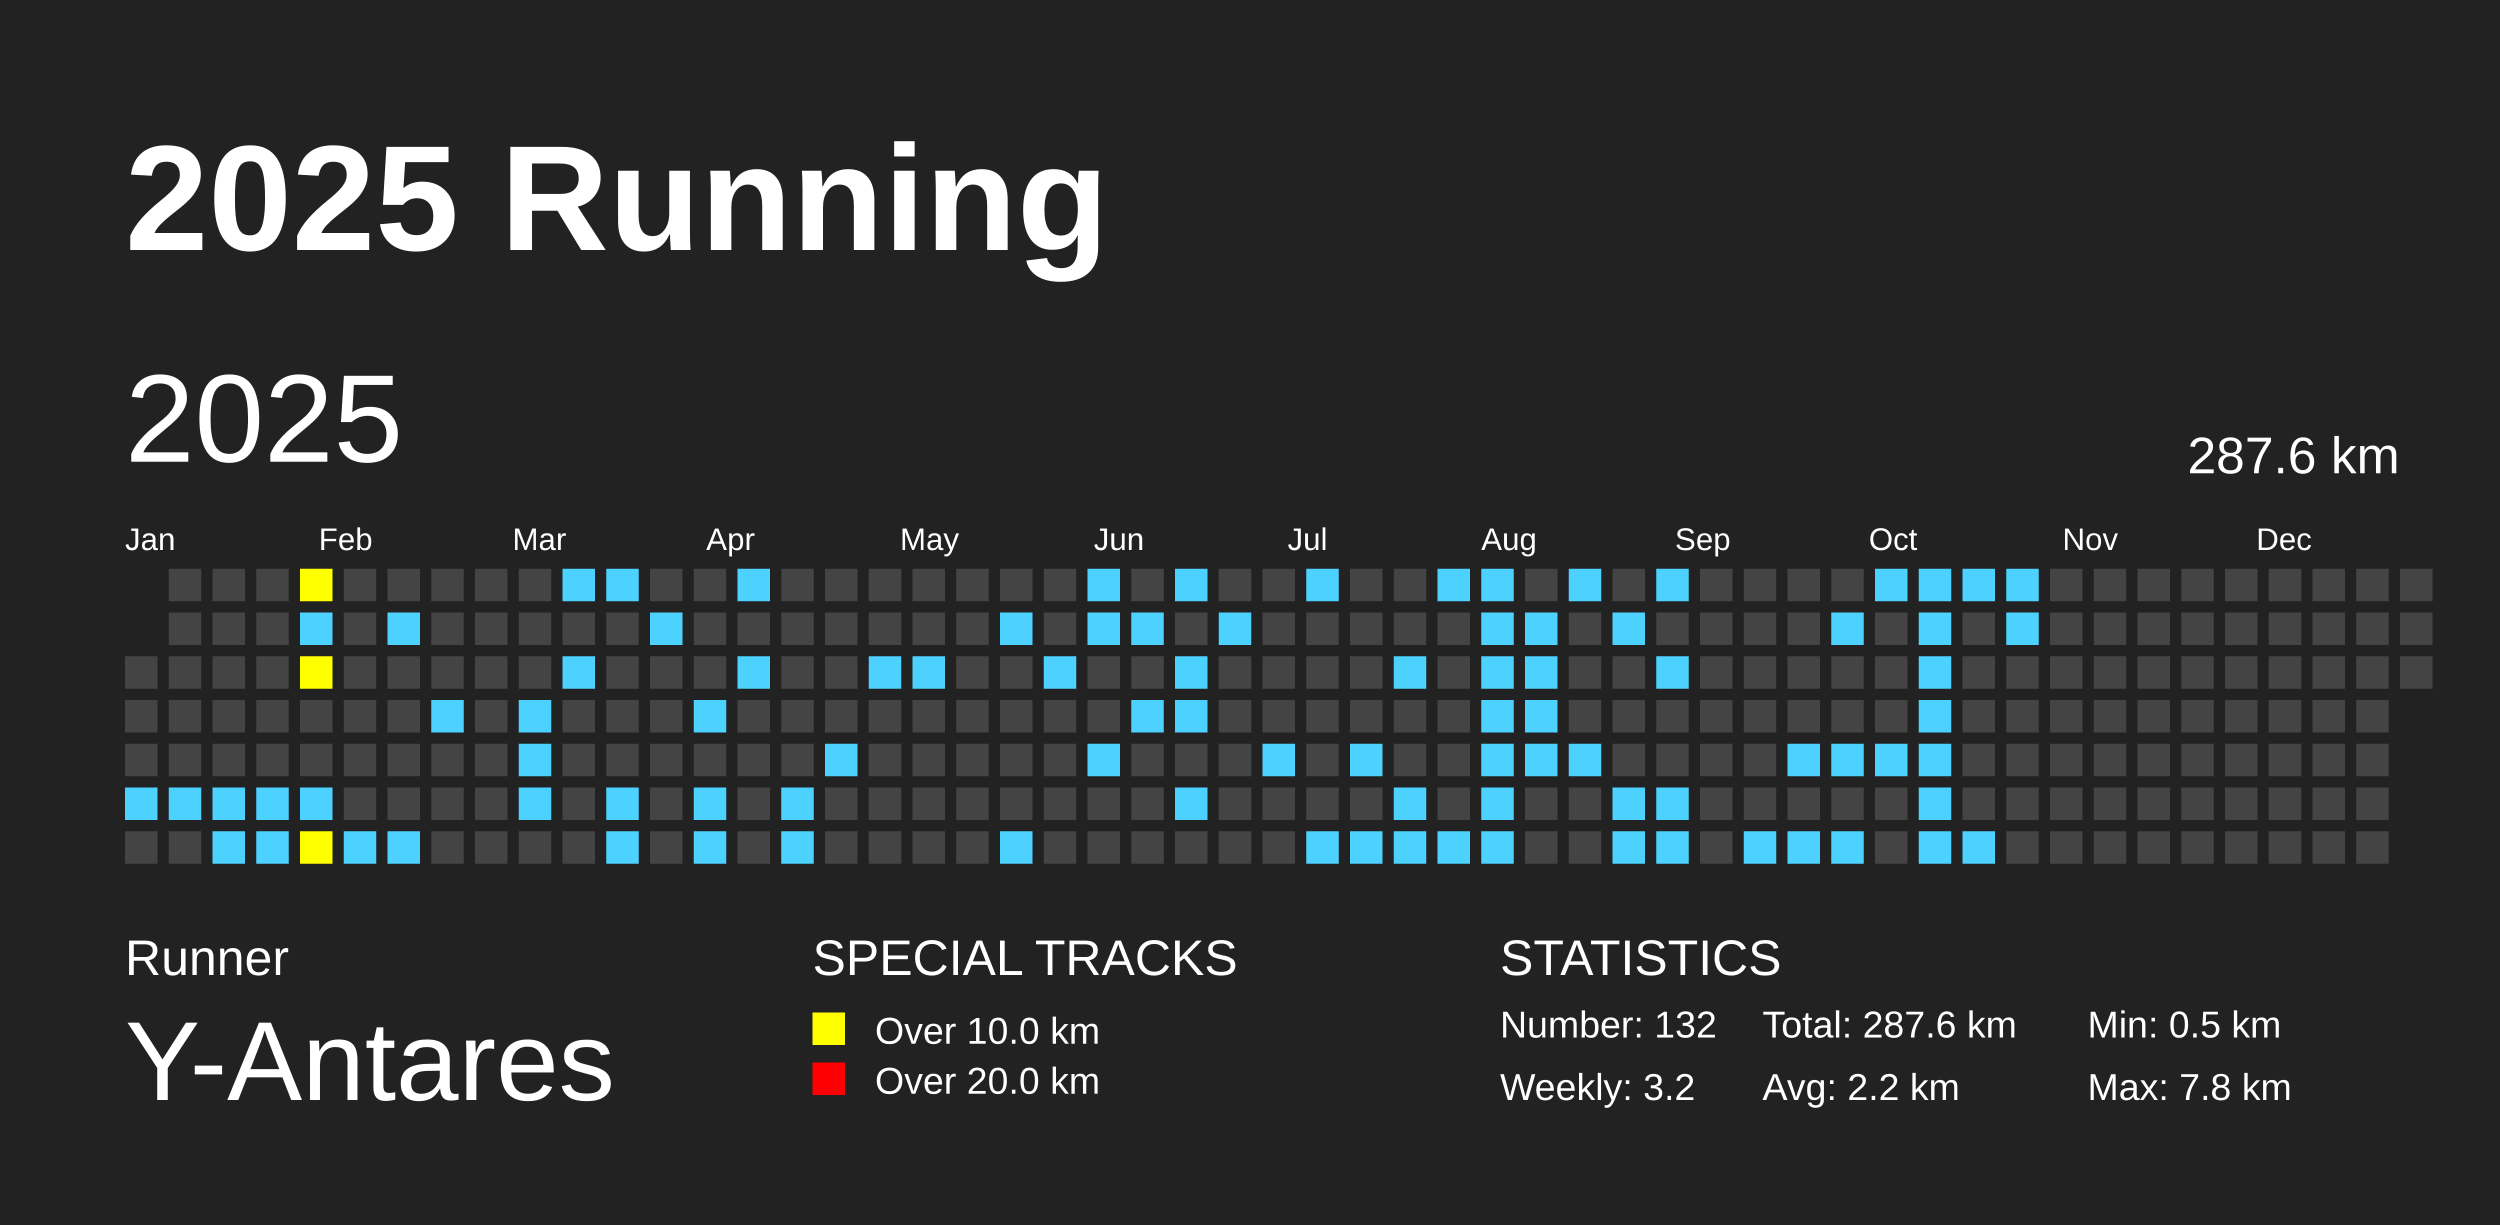
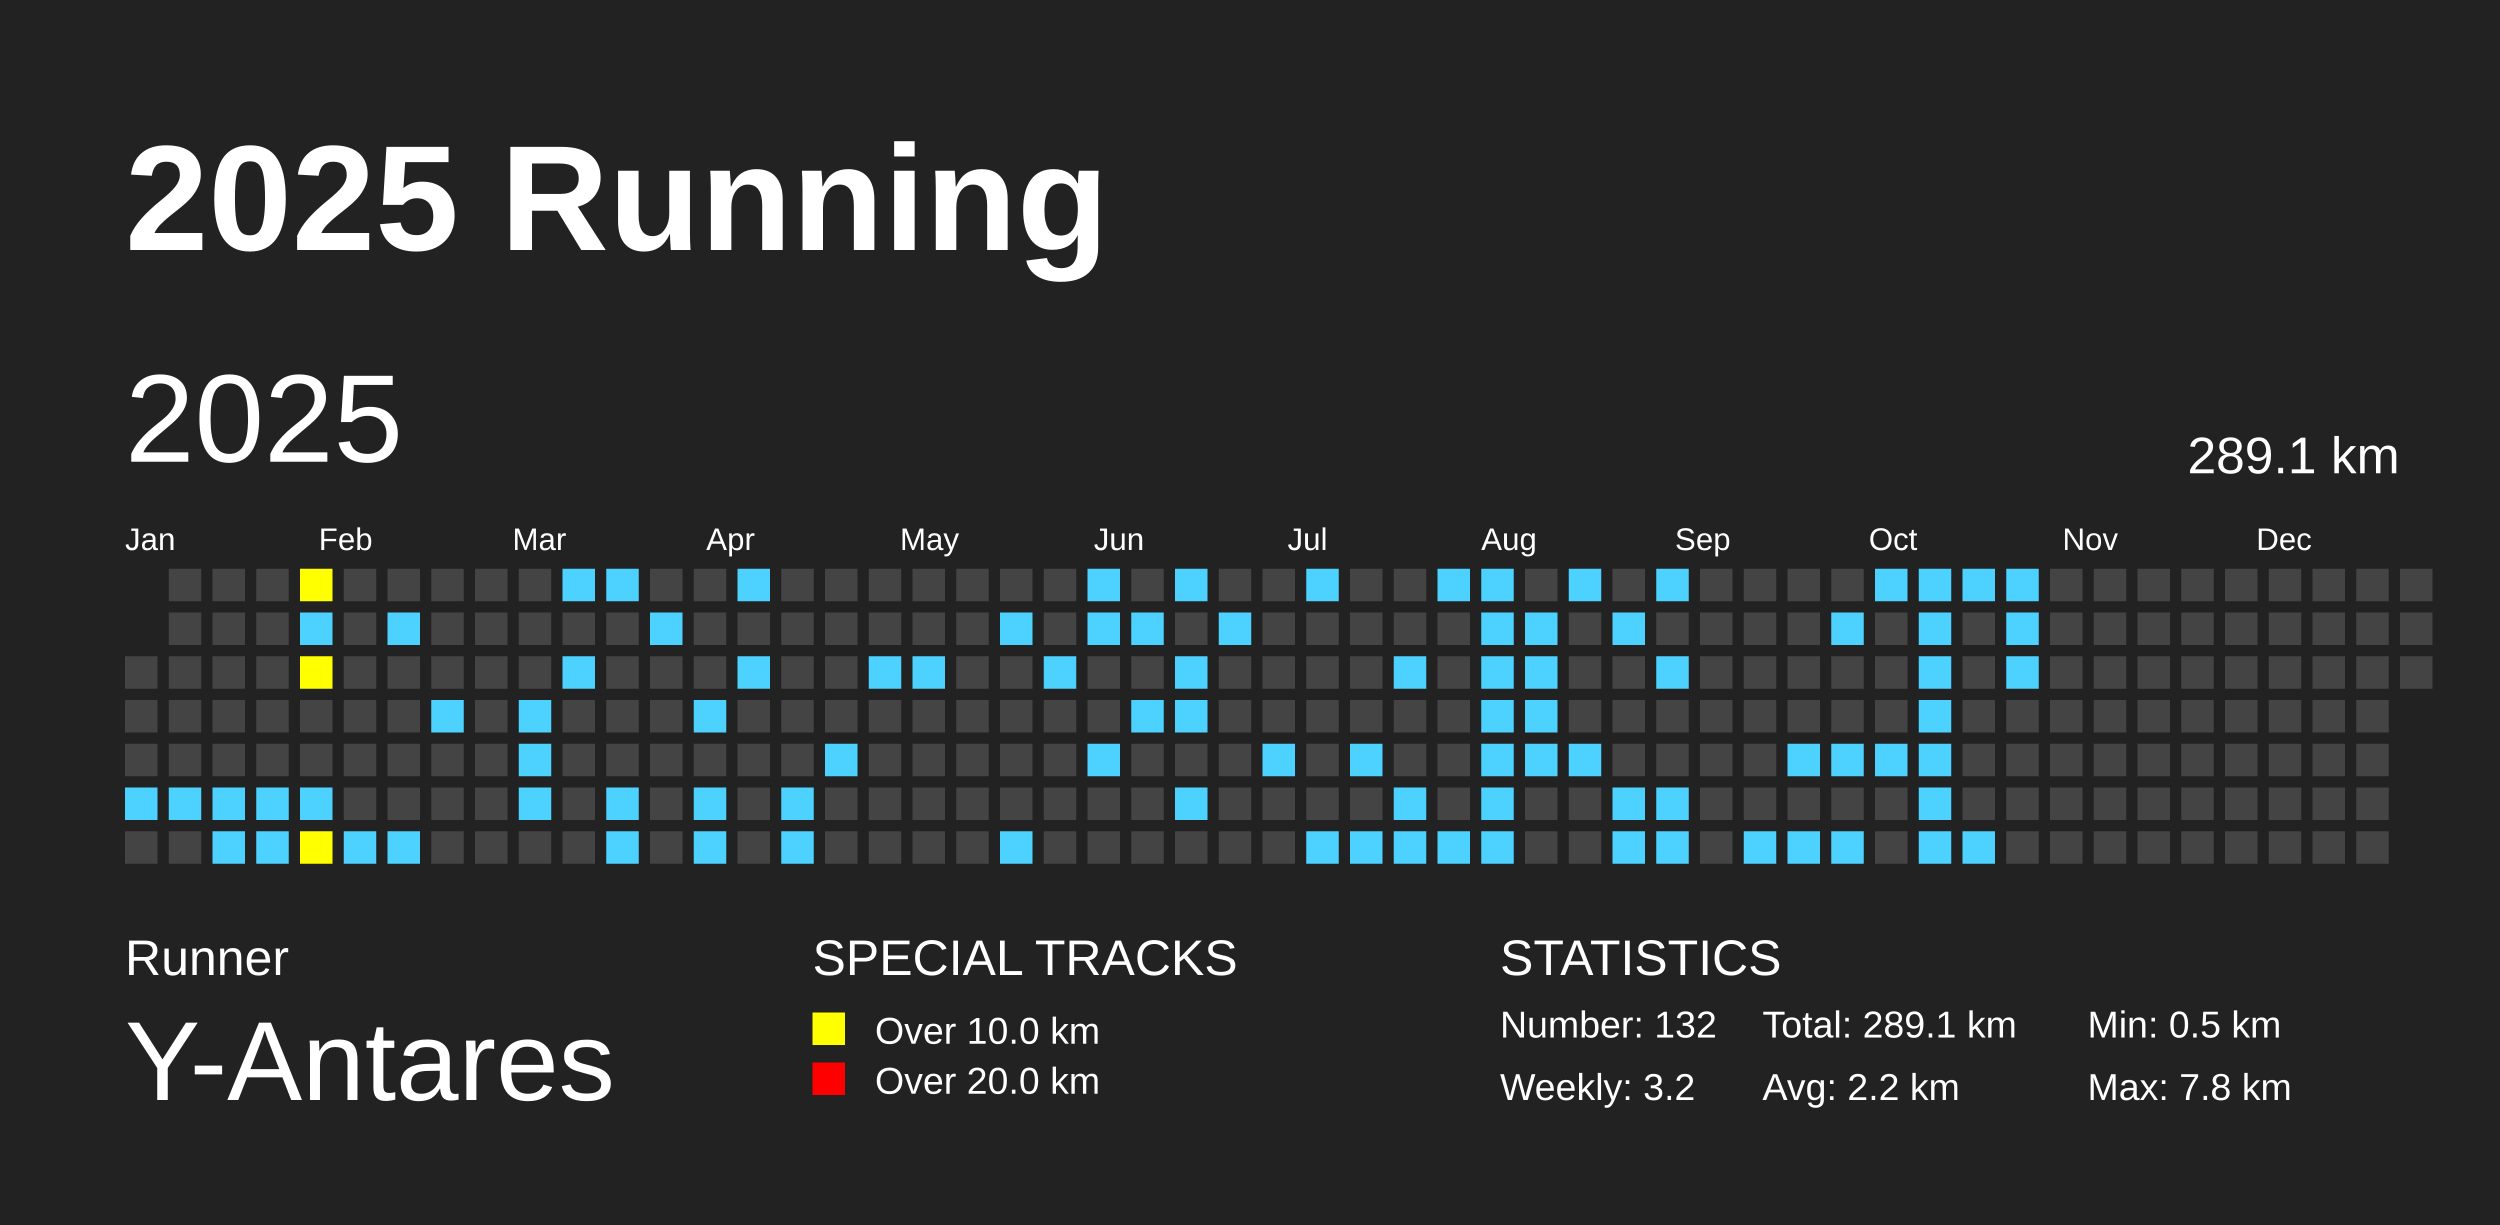
<svg xmlns="http://www.w3.org/2000/svg" baseProfile="full" height="98mm" version="1.1" viewBox="0,0,200,98" width="200mm">
  <defs />
  <rect fill="#222222" height="98" width="200" x="0" y="0" />
  <text fill="#FFFFFF" style="font-size:12px; font-family:Arial; font-weight:bold;" x="10" y="20">2025 Running</text>
  <text fill="#FFFFFF" style="font-size:4px; font-family:Arial" x="10" y="78">Runner</text>
  <text fill="#FFFFFF" style="font-size:9px; font-family:Arial" x="10" y="88">Y-Antares</text>
  <text fill="#FFFFFF" style="font-size:4px; font-family:Arial" x="65" y="78">SPECIAL TRACKS</text>
  <rect fill="yellow" height="2.6" width="2.6" x="65" y="81" />
  <text fill="#FFFFFF" style="font-size:3px; font-family:Arial" x="70" y="83.5">Over 10.0 km</text>
  <rect fill="red" height="2.6" width="2.6" x="65" y="85" />
  <text fill="#FFFFFF" style="font-size:3px; font-family:Arial" x="70" y="87.5">Over 20.0 km</text>
  <text fill="#FFFFFF" style="font-size:4px; font-family:Arial" x="120" y="78">STATISTICS</text>
  <text fill="#FFFFFF" style="font-size:3px; font-family:Arial" x="120" y="83">Number: 132</text>
  <text fill="#FFFFFF" style="font-size:3px; font-family:Arial" x="120" y="88">Weekly: 3.2</text>
-   <text fill="#FFFFFF" style="font-size:3px; font-family:Arial" x="141" y="83">Total: 287.6 km</text>
+   <text fill="#FFFFFF" style="font-size:3px; font-family:Arial" x="141" y="83">Total: 289.1 km</text>
  <text fill="#FFFFFF" style="font-size:3px; font-family:Arial" x="141" y="88">Avg: 2.2 km</text>
  <text fill="#FFFFFF" style="font-size:3px; font-family:Arial" x="167" y="83">Min: 0.5 km</text>
  <text fill="#FFFFFF" style="font-size:3px; font-family:Arial" x="167" y="88">Max: 7.8 km</text>
  <text dominant-baseline="hanging" fill="#FFFFFF" style="font-size:10.0px; font-family:Arial;" x="10" y="30">2025</text>
-   <text dominant-baseline="hanging" fill="#FFFFFF" style="font-size:4.125px; font-family:Arial;" x="175" y="35">287.6 km</text>
+   <text dominant-baseline="hanging" fill="#FFFFFF" style="font-size:4.125px; font-family:Arial;" x="175" y="35">289.1 km</text>
  <text fill="#FFFFFF" style="font-size:2.5px; font-family:Arial" x="10.0" y="44">Jan</text>
  <text fill="#FFFFFF" style="font-size:2.5px; font-family:Arial" x="25.5" y="44">Feb</text>
  <text fill="#FFFFFF" style="font-size:2.5px; font-family:Arial" x="41.0" y="44">Mar</text>
  <text fill="#FFFFFF" style="font-size:2.5px; font-family:Arial" x="56.5" y="44">Apr</text>
  <text fill="#FFFFFF" style="font-size:2.5px; font-family:Arial" x="72.0" y="44">May</text>
  <text fill="#FFFFFF" style="font-size:2.5px; font-family:Arial" x="87.5" y="44">Jun</text>
  <text fill="#FFFFFF" style="font-size:2.5px; font-family:Arial" x="103.0" y="44">Jul</text>
  <text fill="#FFFFFF" style="font-size:2.5px; font-family:Arial" x="118.5" y="44">Aug</text>
  <text fill="#FFFFFF" style="font-size:2.5px; font-family:Arial" x="134.0" y="44">Sep</text>
  <text fill="#FFFFFF" style="font-size:2.5px; font-family:Arial" x="149.5" y="44">Oct</text>
  <text fill="#FFFFFF" style="font-size:2.5px; font-family:Arial" x="165.0" y="44">Nov</text>
  <text fill="#FFFFFF" style="font-size:2.5px; font-family:Arial" x="180.5" y="44">Dec</text>
  <rect fill="#444444" height="2.6" width="2.6" x="10.0" y="52.5" />
  <rect fill="#444444" height="2.6" width="2.6" x="10.0" y="56.0" />
  <rect fill="#444444" height="2.6" width="2.6" x="10.0" y="59.5" />
  <rect fill="#4DD2FF" height="2.6" width="2.6" x="10.0" y="63.0" />
  <rect fill="#444444" height="2.6" width="2.6" x="10.0" y="66.5" />
  <rect fill="#444444" height="2.6" width="2.6" x="13.5" y="45.5" />
  <rect fill="#444444" height="2.6" width="2.6" x="13.5" y="49.0" />
  <rect fill="#444444" height="2.6" width="2.6" x="13.5" y="52.5" />
  <rect fill="#444444" height="2.6" width="2.6" x="13.5" y="56.0" />
  <rect fill="#444444" height="2.6" width="2.6" x="13.5" y="59.5" />
  <rect fill="#4DD2FF" height="2.6" width="2.6" x="13.5" y="63.0" />
  <rect fill="#444444" height="2.6" width="2.6" x="13.5" y="66.5" />
  <rect fill="#444444" height="2.6" width="2.6" x="17.0" y="45.5" />
  <rect fill="#444444" height="2.6" width="2.6" x="17.0" y="49.0" />
  <rect fill="#444444" height="2.6" width="2.6" x="17.0" y="52.5" />
  <rect fill="#444444" height="2.6" width="2.6" x="17.0" y="56.0" />
  <rect fill="#444444" height="2.6" width="2.6" x="17.0" y="59.5" />
  <rect fill="#4DD2FF" height="2.6" width="2.6" x="17.0" y="63.0" />
  <rect fill="#4DD2FF" height="2.6" width="2.6" x="17.0" y="66.5" />
  <rect fill="#444444" height="2.6" width="2.6" x="20.5" y="45.5" />
  <rect fill="#444444" height="2.6" width="2.6" x="20.5" y="49.0" />
  <rect fill="#444444" height="2.6" width="2.6" x="20.5" y="52.5" />
  <rect fill="#444444" height="2.6" width="2.6" x="20.5" y="56.0" />
  <rect fill="#444444" height="2.6" width="2.6" x="20.5" y="59.5" />
  <rect fill="#4DD2FF" height="2.6" width="2.6" x="20.5" y="63.0" />
  <rect fill="#4DD2FF" height="2.6" width="2.6" x="20.5" y="66.5" />
  <rect fill="yellow" height="2.6" width="2.6" x="24.0" y="45.5" />
  <rect fill="#4DD2FF" height="2.6" width="2.6" x="24.0" y="49.0" />
  <rect fill="yellow" height="2.6" width="2.6" x="24.0" y="52.5" />
  <rect fill="#444444" height="2.6" width="2.6" x="24.0" y="56.0" />
  <rect fill="#444444" height="2.6" width="2.6" x="24.0" y="59.5" />
  <rect fill="#4DD2FF" height="2.6" width="2.6" x="24.0" y="63.0" />
  <rect fill="yellow" height="2.6" width="2.6" x="24.0" y="66.5" />
  <rect fill="#444444" height="2.6" width="2.6" x="27.5" y="45.5" />
  <rect fill="#444444" height="2.6" width="2.6" x="27.5" y="49.0" />
  <rect fill="#444444" height="2.6" width="2.6" x="27.5" y="52.5" />
  <rect fill="#444444" height="2.6" width="2.6" x="27.5" y="56.0" />
  <rect fill="#444444" height="2.6" width="2.6" x="27.5" y="59.5" />
  <rect fill="#444444" height="2.6" width="2.6" x="27.5" y="63.0" />
  <rect fill="#4DD2FF" height="2.6" width="2.6" x="27.5" y="66.5" />
  <rect fill="#444444" height="2.6" width="2.6" x="31.0" y="45.5" />
  <rect fill="#4DD2FF" height="2.6" width="2.6" x="31.0" y="49.0" />
  <rect fill="#444444" height="2.6" width="2.6" x="31.0" y="52.5" />
  <rect fill="#444444" height="2.6" width="2.6" x="31.0" y="56.0" />
  <rect fill="#444444" height="2.6" width="2.6" x="31.0" y="59.5" />
  <rect fill="#444444" height="2.6" width="2.6" x="31.0" y="63.0" />
  <rect fill="#4DD2FF" height="2.6" width="2.6" x="31.0" y="66.5" />
  <rect fill="#444444" height="2.6" width="2.6" x="34.5" y="45.5" />
  <rect fill="#444444" height="2.6" width="2.6" x="34.5" y="49.0" />
  <rect fill="#444444" height="2.6" width="2.6" x="34.5" y="52.5" />
  <rect fill="#4DD2FF" height="2.6" width="2.6" x="34.5" y="56.0" />
  <rect fill="#444444" height="2.6" width="2.6" x="34.5" y="59.5" />
  <rect fill="#444444" height="2.6" width="2.6" x="34.5" y="63.0" />
  <rect fill="#444444" height="2.6" width="2.6" x="34.5" y="66.5" />
  <rect fill="#444444" height="2.6" width="2.6" x="38.0" y="45.5" />
  <rect fill="#444444" height="2.6" width="2.6" x="38.0" y="49.0" />
  <rect fill="#444444" height="2.6" width="2.6" x="38.0" y="52.5" />
  <rect fill="#444444" height="2.6" width="2.6" x="38.0" y="56.0" />
  <rect fill="#444444" height="2.6" width="2.6" x="38.0" y="59.5" />
  <rect fill="#444444" height="2.6" width="2.6" x="38.0" y="63.0" />
  <rect fill="#444444" height="2.6" width="2.6" x="38.0" y="66.5" />
  <rect fill="#444444" height="2.6" width="2.6" x="41.5" y="45.5" />
  <rect fill="#444444" height="2.6" width="2.6" x="41.5" y="49.0" />
  <rect fill="#444444" height="2.6" width="2.6" x="41.5" y="52.5" />
  <rect fill="#4DD2FF" height="2.6" width="2.6" x="41.5" y="56.0" />
  <rect fill="#4DD2FF" height="2.6" width="2.6" x="41.5" y="59.5" />
  <rect fill="#4DD2FF" height="2.6" width="2.6" x="41.5" y="63.0" />
  <rect fill="#444444" height="2.6" width="2.6" x="41.5" y="66.5" />
  <rect fill="#4DD2FF" height="2.6" width="2.6" x="45.0" y="45.5" />
  <rect fill="#444444" height="2.6" width="2.6" x="45.0" y="49.0" />
  <rect fill="#4DD2FF" height="2.6" width="2.6" x="45.0" y="52.5" />
  <rect fill="#444444" height="2.6" width="2.6" x="45.0" y="56.0" />
  <rect fill="#444444" height="2.6" width="2.6" x="45.0" y="59.5" />
  <rect fill="#444444" height="2.6" width="2.6" x="45.0" y="63.0" />
  <rect fill="#444444" height="2.6" width="2.6" x="45.0" y="66.5" />
  <rect fill="#4DD2FF" height="2.6" width="2.6" x="48.5" y="45.5" />
  <rect fill="#444444" height="2.6" width="2.6" x="48.5" y="49.0" />
  <rect fill="#444444" height="2.6" width="2.6" x="48.5" y="52.5" />
  <rect fill="#444444" height="2.6" width="2.6" x="48.5" y="56.0" />
  <rect fill="#444444" height="2.6" width="2.6" x="48.5" y="59.5" />
  <rect fill="#4DD2FF" height="2.6" width="2.6" x="48.5" y="63.0" />
  <rect fill="#4DD2FF" height="2.6" width="2.6" x="48.5" y="66.5" />
  <rect fill="#444444" height="2.6" width="2.6" x="52.0" y="45.5" />
  <rect fill="#4DD2FF" height="2.6" width="2.6" x="52.0" y="49.0" />
  <rect fill="#444444" height="2.6" width="2.6" x="52.0" y="52.5" />
  <rect fill="#444444" height="2.6" width="2.6" x="52.0" y="56.0" />
  <rect fill="#444444" height="2.6" width="2.6" x="52.0" y="59.5" />
  <rect fill="#444444" height="2.6" width="2.6" x="52.0" y="63.0" />
  <rect fill="#444444" height="2.6" width="2.6" x="52.0" y="66.5" />
  <rect fill="#444444" height="2.6" width="2.6" x="55.5" y="45.5" />
  <rect fill="#444444" height="2.6" width="2.6" x="55.5" y="49.0" />
  <rect fill="#444444" height="2.6" width="2.6" x="55.5" y="52.5" />
  <rect fill="#4DD2FF" height="2.6" width="2.6" x="55.5" y="56.0" />
  <rect fill="#444444" height="2.6" width="2.6" x="55.5" y="59.5" />
  <rect fill="#4DD2FF" height="2.6" width="2.6" x="55.5" y="63.0" />
  <rect fill="#4DD2FF" height="2.6" width="2.6" x="55.5" y="66.5" />
  <rect fill="#4DD2FF" height="2.6" width="2.6" x="59.0" y="45.5" />
  <rect fill="#444444" height="2.6" width="2.6" x="59.0" y="49.0" />
  <rect fill="#4DD2FF" height="2.6" width="2.6" x="59.0" y="52.5" />
  <rect fill="#444444" height="2.6" width="2.6" x="59.0" y="56.0" />
  <rect fill="#444444" height="2.6" width="2.6" x="59.0" y="59.5" />
  <rect fill="#444444" height="2.6" width="2.6" x="59.0" y="63.0" />
  <rect fill="#444444" height="2.6" width="2.6" x="59.0" y="66.5" />
  <rect fill="#444444" height="2.6" width="2.6" x="62.5" y="45.5" />
  <rect fill="#444444" height="2.6" width="2.6" x="62.5" y="49.0" />
  <rect fill="#444444" height="2.6" width="2.6" x="62.5" y="52.5" />
  <rect fill="#444444" height="2.6" width="2.6" x="62.5" y="56.0" />
  <rect fill="#444444" height="2.6" width="2.6" x="62.5" y="59.5" />
  <rect fill="#4DD2FF" height="2.6" width="2.6" x="62.5" y="63.0" />
  <rect fill="#4DD2FF" height="2.6" width="2.6" x="62.5" y="66.5" />
  <rect fill="#444444" height="2.6" width="2.6" x="66.0" y="45.5" />
  <rect fill="#444444" height="2.6" width="2.6" x="66.0" y="49.0" />
  <rect fill="#444444" height="2.6" width="2.6" x="66.0" y="52.5" />
  <rect fill="#444444" height="2.6" width="2.6" x="66.0" y="56.0" />
  <rect fill="#4DD2FF" height="2.6" width="2.6" x="66.0" y="59.5" />
  <rect fill="#444444" height="2.6" width="2.6" x="66.0" y="63.0" />
  <rect fill="#444444" height="2.6" width="2.6" x="66.0" y="66.5" />
  <rect fill="#444444" height="2.6" width="2.6" x="69.5" y="45.5" />
  <rect fill="#444444" height="2.6" width="2.6" x="69.5" y="49.0" />
  <rect fill="#4DD2FF" height="2.6" width="2.6" x="69.5" y="52.5" />
  <rect fill="#444444" height="2.6" width="2.6" x="69.5" y="56.0" />
  <rect fill="#444444" height="2.6" width="2.6" x="69.5" y="59.5" />
  <rect fill="#444444" height="2.6" width="2.6" x="69.5" y="63.0" />
  <rect fill="#444444" height="2.6" width="2.6" x="69.5" y="66.5" />
  <rect fill="#444444" height="2.6" width="2.6" x="73.0" y="45.5" />
  <rect fill="#444444" height="2.6" width="2.6" x="73.0" y="49.0" />
  <rect fill="#4DD2FF" height="2.6" width="2.6" x="73.0" y="52.5" />
  <rect fill="#444444" height="2.6" width="2.6" x="73.0" y="56.0" />
  <rect fill="#444444" height="2.6" width="2.6" x="73.0" y="59.5" />
  <rect fill="#444444" height="2.6" width="2.6" x="73.0" y="63.0" />
  <rect fill="#444444" height="2.6" width="2.6" x="73.0" y="66.5" />
  <rect fill="#444444" height="2.6" width="2.6" x="76.5" y="45.5" />
  <rect fill="#444444" height="2.6" width="2.6" x="76.5" y="49.0" />
  <rect fill="#444444" height="2.6" width="2.6" x="76.5" y="52.5" />
  <rect fill="#444444" height="2.6" width="2.6" x="76.5" y="56.0" />
  <rect fill="#444444" height="2.6" width="2.6" x="76.5" y="59.5" />
  <rect fill="#444444" height="2.6" width="2.6" x="76.5" y="63.0" />
  <rect fill="#444444" height="2.6" width="2.6" x="76.5" y="66.5" />
  <rect fill="#444444" height="2.6" width="2.6" x="80.0" y="45.5" />
  <rect fill="#4DD2FF" height="2.6" width="2.6" x="80.0" y="49.0" />
  <rect fill="#444444" height="2.6" width="2.6" x="80.0" y="52.5" />
  <rect fill="#444444" height="2.6" width="2.6" x="80.0" y="56.0" />
  <rect fill="#444444" height="2.6" width="2.6" x="80.0" y="59.5" />
  <rect fill="#444444" height="2.6" width="2.6" x="80.0" y="63.0" />
  <rect fill="#4DD2FF" height="2.6" width="2.6" x="80.0" y="66.5" />
  <rect fill="#444444" height="2.6" width="2.6" x="83.5" y="45.5" />
  <rect fill="#444444" height="2.6" width="2.6" x="83.5" y="49.0" />
  <rect fill="#4DD2FF" height="2.6" width="2.6" x="83.5" y="52.5" />
  <rect fill="#444444" height="2.6" width="2.6" x="83.5" y="56.0" />
  <rect fill="#444444" height="2.6" width="2.6" x="83.5" y="59.5" />
  <rect fill="#444444" height="2.6" width="2.6" x="83.5" y="63.0" />
  <rect fill="#444444" height="2.6" width="2.6" x="83.5" y="66.5" />
  <rect fill="#4DD2FF" height="2.6" width="2.6" x="87.0" y="45.5" />
  <rect fill="#4DD2FF" height="2.6" width="2.6" x="87.0" y="49.0" />
  <rect fill="#444444" height="2.6" width="2.6" x="87.0" y="52.5" />
  <rect fill="#444444" height="2.6" width="2.6" x="87.0" y="56.0" />
  <rect fill="#4DD2FF" height="2.6" width="2.6" x="87.0" y="59.5" />
  <rect fill="#444444" height="2.6" width="2.6" x="87.0" y="63.0" />
  <rect fill="#444444" height="2.6" width="2.6" x="87.0" y="66.5" />
  <rect fill="#444444" height="2.6" width="2.6" x="90.5" y="45.5" />
  <rect fill="#4DD2FF" height="2.6" width="2.6" x="90.5" y="49.0" />
  <rect fill="#444444" height="2.6" width="2.6" x="90.5" y="52.5" />
  <rect fill="#4DD2FF" height="2.6" width="2.6" x="90.5" y="56.0" />
  <rect fill="#444444" height="2.6" width="2.6" x="90.5" y="59.5" />
  <rect fill="#444444" height="2.6" width="2.6" x="90.5" y="63.0" />
  <rect fill="#444444" height="2.6" width="2.6" x="90.5" y="66.5" />
  <rect fill="#4DD2FF" height="2.6" width="2.6" x="94.0" y="45.5" />
  <rect fill="#444444" height="2.6" width="2.6" x="94.0" y="49.0" />
  <rect fill="#4DD2FF" height="2.6" width="2.6" x="94.0" y="52.5" />
  <rect fill="#4DD2FF" height="2.6" width="2.6" x="94.0" y="56.0" />
  <rect fill="#444444" height="2.6" width="2.6" x="94.0" y="59.5" />
  <rect fill="#4DD2FF" height="2.6" width="2.6" x="94.0" y="63.0" />
  <rect fill="#444444" height="2.6" width="2.6" x="94.0" y="66.5" />
  <rect fill="#444444" height="2.6" width="2.6" x="97.5" y="45.5" />
  <rect fill="#4DD2FF" height="2.6" width="2.6" x="97.5" y="49.0" />
  <rect fill="#444444" height="2.6" width="2.6" x="97.5" y="52.5" />
  <rect fill="#444444" height="2.6" width="2.6" x="97.5" y="56.0" />
  <rect fill="#444444" height="2.6" width="2.6" x="97.5" y="59.5" />
  <rect fill="#444444" height="2.6" width="2.6" x="97.5" y="63.0" />
  <rect fill="#444444" height="2.6" width="2.6" x="97.5" y="66.5" />
  <rect fill="#444444" height="2.6" width="2.6" x="101.0" y="45.5" />
  <rect fill="#444444" height="2.6" width="2.6" x="101.0" y="49.0" />
  <rect fill="#444444" height="2.6" width="2.6" x="101.0" y="52.5" />
  <rect fill="#444444" height="2.6" width="2.6" x="101.0" y="56.0" />
  <rect fill="#4DD2FF" height="2.6" width="2.6" x="101.0" y="59.5" />
  <rect fill="#444444" height="2.6" width="2.6" x="101.0" y="63.0" />
  <rect fill="#444444" height="2.6" width="2.6" x="101.0" y="66.5" />
  <rect fill="#4DD2FF" height="2.6" width="2.6" x="104.5" y="45.5" />
  <rect fill="#444444" height="2.6" width="2.6" x="104.5" y="49.0" />
  <rect fill="#444444" height="2.6" width="2.6" x="104.5" y="52.5" />
  <rect fill="#444444" height="2.6" width="2.6" x="104.5" y="56.0" />
  <rect fill="#444444" height="2.6" width="2.6" x="104.5" y="59.5" />
  <rect fill="#444444" height="2.6" width="2.6" x="104.5" y="63.0" />
  <rect fill="#4DD2FF" height="2.6" width="2.6" x="104.5" y="66.5" />
  <rect fill="#444444" height="2.6" width="2.6" x="108.0" y="45.5" />
  <rect fill="#444444" height="2.6" width="2.6" x="108.0" y="49.0" />
  <rect fill="#444444" height="2.6" width="2.6" x="108.0" y="52.5" />
  <rect fill="#444444" height="2.6" width="2.6" x="108.0" y="56.0" />
  <rect fill="#4DD2FF" height="2.6" width="2.6" x="108.0" y="59.5" />
  <rect fill="#444444" height="2.6" width="2.6" x="108.0" y="63.0" />
  <rect fill="#4DD2FF" height="2.6" width="2.6" x="108.0" y="66.5" />
  <rect fill="#444444" height="2.6" width="2.6" x="111.5" y="45.5" />
  <rect fill="#444444" height="2.6" width="2.6" x="111.5" y="49.0" />
  <rect fill="#4DD2FF" height="2.6" width="2.6" x="111.5" y="52.5" />
  <rect fill="#444444" height="2.6" width="2.6" x="111.5" y="56.0" />
  <rect fill="#444444" height="2.6" width="2.6" x="111.5" y="59.5" />
  <rect fill="#4DD2FF" height="2.6" width="2.6" x="111.5" y="63.0" />
  <rect fill="#4DD2FF" height="2.6" width="2.6" x="111.5" y="66.5" />
  <rect fill="#4DD2FF" height="2.6" width="2.6" x="115.0" y="45.5" />
  <rect fill="#444444" height="2.6" width="2.6" x="115.0" y="49.0" />
  <rect fill="#444444" height="2.6" width="2.6" x="115.0" y="52.5" />
  <rect fill="#444444" height="2.6" width="2.6" x="115.0" y="56.0" />
  <rect fill="#444444" height="2.6" width="2.6" x="115.0" y="59.5" />
  <rect fill="#444444" height="2.6" width="2.6" x="115.0" y="63.0" />
  <rect fill="#4DD2FF" height="2.6" width="2.6" x="115.0" y="66.5" />
  <rect fill="#4DD2FF" height="2.6" width="2.6" x="118.5" y="45.5" />
  <rect fill="#4DD2FF" height="2.6" width="2.6" x="118.5" y="49.0" />
  <rect fill="#4DD2FF" height="2.6" width="2.6" x="118.5" y="52.5" />
  <rect fill="#4DD2FF" height="2.6" width="2.6" x="118.5" y="56.0" />
  <rect fill="#4DD2FF" height="2.6" width="2.6" x="118.5" y="59.5" />
  <rect fill="#4DD2FF" height="2.6" width="2.6" x="118.5" y="63.0" />
  <rect fill="#4DD2FF" height="2.6" width="2.6" x="118.5" y="66.5" />
  <rect fill="#444444" height="2.6" width="2.6" x="122.0" y="45.5" />
  <rect fill="#4DD2FF" height="2.6" width="2.6" x="122.0" y="49.0" />
  <rect fill="#4DD2FF" height="2.6" width="2.6" x="122.0" y="52.5" />
  <rect fill="#4DD2FF" height="2.6" width="2.6" x="122.0" y="56.0" />
  <rect fill="#4DD2FF" height="2.6" width="2.6" x="122.0" y="59.5" />
  <rect fill="#444444" height="2.6" width="2.6" x="122.0" y="63.0" />
  <rect fill="#444444" height="2.6" width="2.6" x="122.0" y="66.5" />
  <rect fill="#4DD2FF" height="2.6" width="2.6" x="125.5" y="45.5" />
  <rect fill="#444444" height="2.6" width="2.6" x="125.5" y="49.0" />
  <rect fill="#444444" height="2.6" width="2.6" x="125.5" y="52.5" />
  <rect fill="#444444" height="2.6" width="2.6" x="125.5" y="56.0" />
  <rect fill="#4DD2FF" height="2.6" width="2.6" x="125.5" y="59.5" />
  <rect fill="#444444" height="2.6" width="2.6" x="125.5" y="63.0" />
  <rect fill="#444444" height="2.6" width="2.6" x="125.5" y="66.5" />
  <rect fill="#444444" height="2.6" width="2.6" x="129.0" y="45.5" />
  <rect fill="#4DD2FF" height="2.6" width="2.6" x="129.0" y="49.0" />
  <rect fill="#444444" height="2.6" width="2.6" x="129.0" y="52.5" />
  <rect fill="#444444" height="2.6" width="2.6" x="129.0" y="56.0" />
  <rect fill="#444444" height="2.6" width="2.6" x="129.0" y="59.5" />
  <rect fill="#4DD2FF" height="2.6" width="2.6" x="129.0" y="63.0" />
  <rect fill="#4DD2FF" height="2.6" width="2.6" x="129.0" y="66.5" />
  <rect fill="#4DD2FF" height="2.6" width="2.6" x="132.5" y="45.5" />
  <rect fill="#444444" height="2.6" width="2.6" x="132.5" y="49.0" />
  <rect fill="#4DD2FF" height="2.6" width="2.6" x="132.5" y="52.5" />
  <rect fill="#444444" height="2.6" width="2.6" x="132.5" y="56.0" />
  <rect fill="#444444" height="2.6" width="2.6" x="132.5" y="59.5" />
  <rect fill="#4DD2FF" height="2.6" width="2.6" x="132.5" y="63.0" />
  <rect fill="#4DD2FF" height="2.6" width="2.6" x="132.5" y="66.5" />
  <rect fill="#444444" height="2.6" width="2.6" x="136.0" y="45.5" />
  <rect fill="#444444" height="2.6" width="2.6" x="136.0" y="49.0" />
  <rect fill="#444444" height="2.6" width="2.6" x="136.0" y="52.5" />
  <rect fill="#444444" height="2.6" width="2.6" x="136.0" y="56.0" />
  <rect fill="#444444" height="2.6" width="2.6" x="136.0" y="59.5" />
  <rect fill="#444444" height="2.6" width="2.6" x="136.0" y="63.0" />
  <rect fill="#444444" height="2.6" width="2.6" x="136.0" y="66.5" />
  <rect fill="#444444" height="2.6" width="2.6" x="139.5" y="45.5" />
  <rect fill="#444444" height="2.6" width="2.6" x="139.5" y="49.0" />
  <rect fill="#444444" height="2.6" width="2.6" x="139.5" y="52.5" />
  <rect fill="#444444" height="2.6" width="2.6" x="139.5" y="56.0" />
  <rect fill="#444444" height="2.6" width="2.6" x="139.5" y="59.5" />
  <rect fill="#444444" height="2.6" width="2.6" x="139.5" y="63.0" />
  <rect fill="#4DD2FF" height="2.6" width="2.6" x="139.5" y="66.5" />
  <rect fill="#444444" height="2.6" width="2.6" x="143.0" y="45.5" />
  <rect fill="#444444" height="2.6" width="2.6" x="143.0" y="49.0" />
  <rect fill="#444444" height="2.6" width="2.6" x="143.0" y="52.5" />
  <rect fill="#444444" height="2.6" width="2.6" x="143.0" y="56.0" />
  <rect fill="#4DD2FF" height="2.6" width="2.6" x="143.0" y="59.5" />
  <rect fill="#444444" height="2.6" width="2.6" x="143.0" y="63.0" />
  <rect fill="#4DD2FF" height="2.6" width="2.6" x="143.0" y="66.5" />
  <rect fill="#444444" height="2.6" width="2.6" x="146.5" y="45.5" />
  <rect fill="#4DD2FF" height="2.6" width="2.6" x="146.5" y="49.0" />
  <rect fill="#444444" height="2.6" width="2.6" x="146.5" y="52.5" />
  <rect fill="#444444" height="2.6" width="2.6" x="146.5" y="56.0" />
  <rect fill="#4DD2FF" height="2.6" width="2.6" x="146.5" y="59.5" />
  <rect fill="#444444" height="2.6" width="2.6" x="146.5" y="63.0" />
  <rect fill="#4DD2FF" height="2.6" width="2.6" x="146.5" y="66.5" />
  <rect fill="#4DD2FF" height="2.6" width="2.6" x="150.0" y="45.5" />
  <rect fill="#444444" height="2.6" width="2.6" x="150.0" y="49.0" />
  <rect fill="#444444" height="2.6" width="2.6" x="150.0" y="52.5" />
  <rect fill="#444444" height="2.6" width="2.6" x="150.0" y="56.0" />
  <rect fill="#4DD2FF" height="2.6" width="2.6" x="150.0" y="59.5" />
  <rect fill="#444444" height="2.6" width="2.6" x="150.0" y="63.0" />
  <rect fill="#444444" height="2.6" width="2.6" x="150.0" y="66.5" />
  <rect fill="#4DD2FF" height="2.6" width="2.6" x="153.5" y="45.5" />
  <rect fill="#4DD2FF" height="2.6" width="2.6" x="153.5" y="49.0" />
  <rect fill="#4DD2FF" height="2.6" width="2.6" x="153.5" y="52.5" />
  <rect fill="#4DD2FF" height="2.6" width="2.6" x="153.5" y="56.0" />
  <rect fill="#4DD2FF" height="2.6" width="2.6" x="153.5" y="59.5" />
  <rect fill="#4DD2FF" height="2.6" width="2.6" x="153.5" y="63.0" />
  <rect fill="#4DD2FF" height="2.6" width="2.6" x="153.5" y="66.5" />
  <rect fill="#4DD2FF" height="2.6" width="2.6" x="157.0" y="45.5" />
  <rect fill="#444444" height="2.6" width="2.6" x="157.0" y="49.0" />
  <rect fill="#444444" height="2.6" width="2.6" x="157.0" y="52.5" />
  <rect fill="#444444" height="2.6" width="2.6" x="157.0" y="56.0" />
  <rect fill="#444444" height="2.6" width="2.6" x="157.0" y="59.5" />
  <rect fill="#444444" height="2.6" width="2.6" x="157.0" y="63.0" />
  <rect fill="#4DD2FF" height="2.6" width="2.6" x="157.0" y="66.5" />
  <rect fill="#4DD2FF" height="2.6" width="2.6" x="160.5" y="45.5" />
  <rect fill="#4DD2FF" height="2.6" width="2.6" x="160.5" y="49.0" />
-   <rect fill="#444444" height="2.6" width="2.6" x="160.5" y="52.5" />
+   <rect fill="#4DD2FF" height="2.6" width="2.6" x="160.5" y="52.5" />
  <rect fill="#444444" height="2.6" width="2.6" x="160.5" y="56.0" />
  <rect fill="#444444" height="2.6" width="2.6" x="160.5" y="59.5" />
  <rect fill="#444444" height="2.6" width="2.6" x="160.5" y="63.0" />
  <rect fill="#444444" height="2.6" width="2.6" x="160.5" y="66.5" />
  <rect fill="#444444" height="2.6" width="2.6" x="164.0" y="45.5" />
  <rect fill="#444444" height="2.6" width="2.6" x="164.0" y="49.0" />
  <rect fill="#444444" height="2.6" width="2.6" x="164.0" y="52.5" />
  <rect fill="#444444" height="2.6" width="2.6" x="164.0" y="56.0" />
  <rect fill="#444444" height="2.6" width="2.6" x="164.0" y="59.5" />
  <rect fill="#444444" height="2.6" width="2.6" x="164.0" y="63.0" />
  <rect fill="#444444" height="2.6" width="2.6" x="164.0" y="66.5" />
  <rect fill="#444444" height="2.6" width="2.6" x="167.5" y="45.5" />
  <rect fill="#444444" height="2.6" width="2.6" x="167.5" y="49.0" />
  <rect fill="#444444" height="2.6" width="2.6" x="167.5" y="52.5" />
  <rect fill="#444444" height="2.6" width="2.6" x="167.5" y="56.0" />
  <rect fill="#444444" height="2.6" width="2.6" x="167.5" y="59.5" />
  <rect fill="#444444" height="2.6" width="2.6" x="167.5" y="63.0" />
  <rect fill="#444444" height="2.6" width="2.6" x="167.5" y="66.5" />
  <rect fill="#444444" height="2.6" width="2.6" x="171.0" y="45.5" />
  <rect fill="#444444" height="2.6" width="2.6" x="171.0" y="49.0" />
  <rect fill="#444444" height="2.6" width="2.6" x="171.0" y="52.5" />
  <rect fill="#444444" height="2.6" width="2.6" x="171.0" y="56.0" />
  <rect fill="#444444" height="2.6" width="2.6" x="171.0" y="59.5" />
  <rect fill="#444444" height="2.6" width="2.6" x="171.0" y="63.0" />
  <rect fill="#444444" height="2.6" width="2.6" x="171.0" y="66.5" />
  <rect fill="#444444" height="2.6" width="2.6" x="174.5" y="45.5" />
  <rect fill="#444444" height="2.6" width="2.6" x="174.5" y="49.0" />
  <rect fill="#444444" height="2.6" width="2.6" x="174.5" y="52.5" />
  <rect fill="#444444" height="2.6" width="2.6" x="174.5" y="56.0" />
  <rect fill="#444444" height="2.6" width="2.6" x="174.5" y="59.5" />
  <rect fill="#444444" height="2.6" width="2.6" x="174.5" y="63.0" />
  <rect fill="#444444" height="2.6" width="2.6" x="174.5" y="66.5" />
  <rect fill="#444444" height="2.6" width="2.6" x="178.0" y="45.5" />
  <rect fill="#444444" height="2.6" width="2.6" x="178.0" y="49.0" />
  <rect fill="#444444" height="2.6" width="2.6" x="178.0" y="52.5" />
  <rect fill="#444444" height="2.6" width="2.6" x="178.0" y="56.0" />
  <rect fill="#444444" height="2.6" width="2.6" x="178.0" y="59.5" />
  <rect fill="#444444" height="2.6" width="2.6" x="178.0" y="63.0" />
  <rect fill="#444444" height="2.6" width="2.6" x="178.0" y="66.5" />
  <rect fill="#444444" height="2.6" width="2.6" x="181.5" y="45.5" />
  <rect fill="#444444" height="2.6" width="2.6" x="181.5" y="49.0" />
  <rect fill="#444444" height="2.6" width="2.6" x="181.5" y="52.5" />
  <rect fill="#444444" height="2.6" width="2.6" x="181.5" y="56.0" />
  <rect fill="#444444" height="2.6" width="2.6" x="181.5" y="59.5" />
  <rect fill="#444444" height="2.6" width="2.6" x="181.5" y="63.0" />
  <rect fill="#444444" height="2.6" width="2.6" x="181.5" y="66.5" />
  <rect fill="#444444" height="2.6" width="2.6" x="185.0" y="45.5" />
  <rect fill="#444444" height="2.6" width="2.6" x="185.0" y="49.0" />
  <rect fill="#444444" height="2.6" width="2.6" x="185.0" y="52.5" />
  <rect fill="#444444" height="2.6" width="2.6" x="185.0" y="56.0" />
  <rect fill="#444444" height="2.6" width="2.6" x="185.0" y="59.5" />
  <rect fill="#444444" height="2.6" width="2.6" x="185.0" y="63.0" />
  <rect fill="#444444" height="2.6" width="2.6" x="185.0" y="66.5" />
  <rect fill="#444444" height="2.6" width="2.6" x="188.5" y="45.5" />
  <rect fill="#444444" height="2.6" width="2.6" x="188.5" y="49.0" />
  <rect fill="#444444" height="2.6" width="2.6" x="188.5" y="52.5" />
  <rect fill="#444444" height="2.6" width="2.6" x="188.5" y="56.0" />
  <rect fill="#444444" height="2.6" width="2.6" x="188.5" y="59.5" />
  <rect fill="#444444" height="2.6" width="2.6" x="188.5" y="63.0" />
  <rect fill="#444444" height="2.6" width="2.6" x="188.5" y="66.5" />
  <rect fill="#444444" height="2.6" width="2.6" x="192.0" y="45.5" />
  <rect fill="#444444" height="2.6" width="2.6" x="192.0" y="49.0" />
  <rect fill="#444444" height="2.6" width="2.6" x="192.0" y="52.5" />
</svg>
